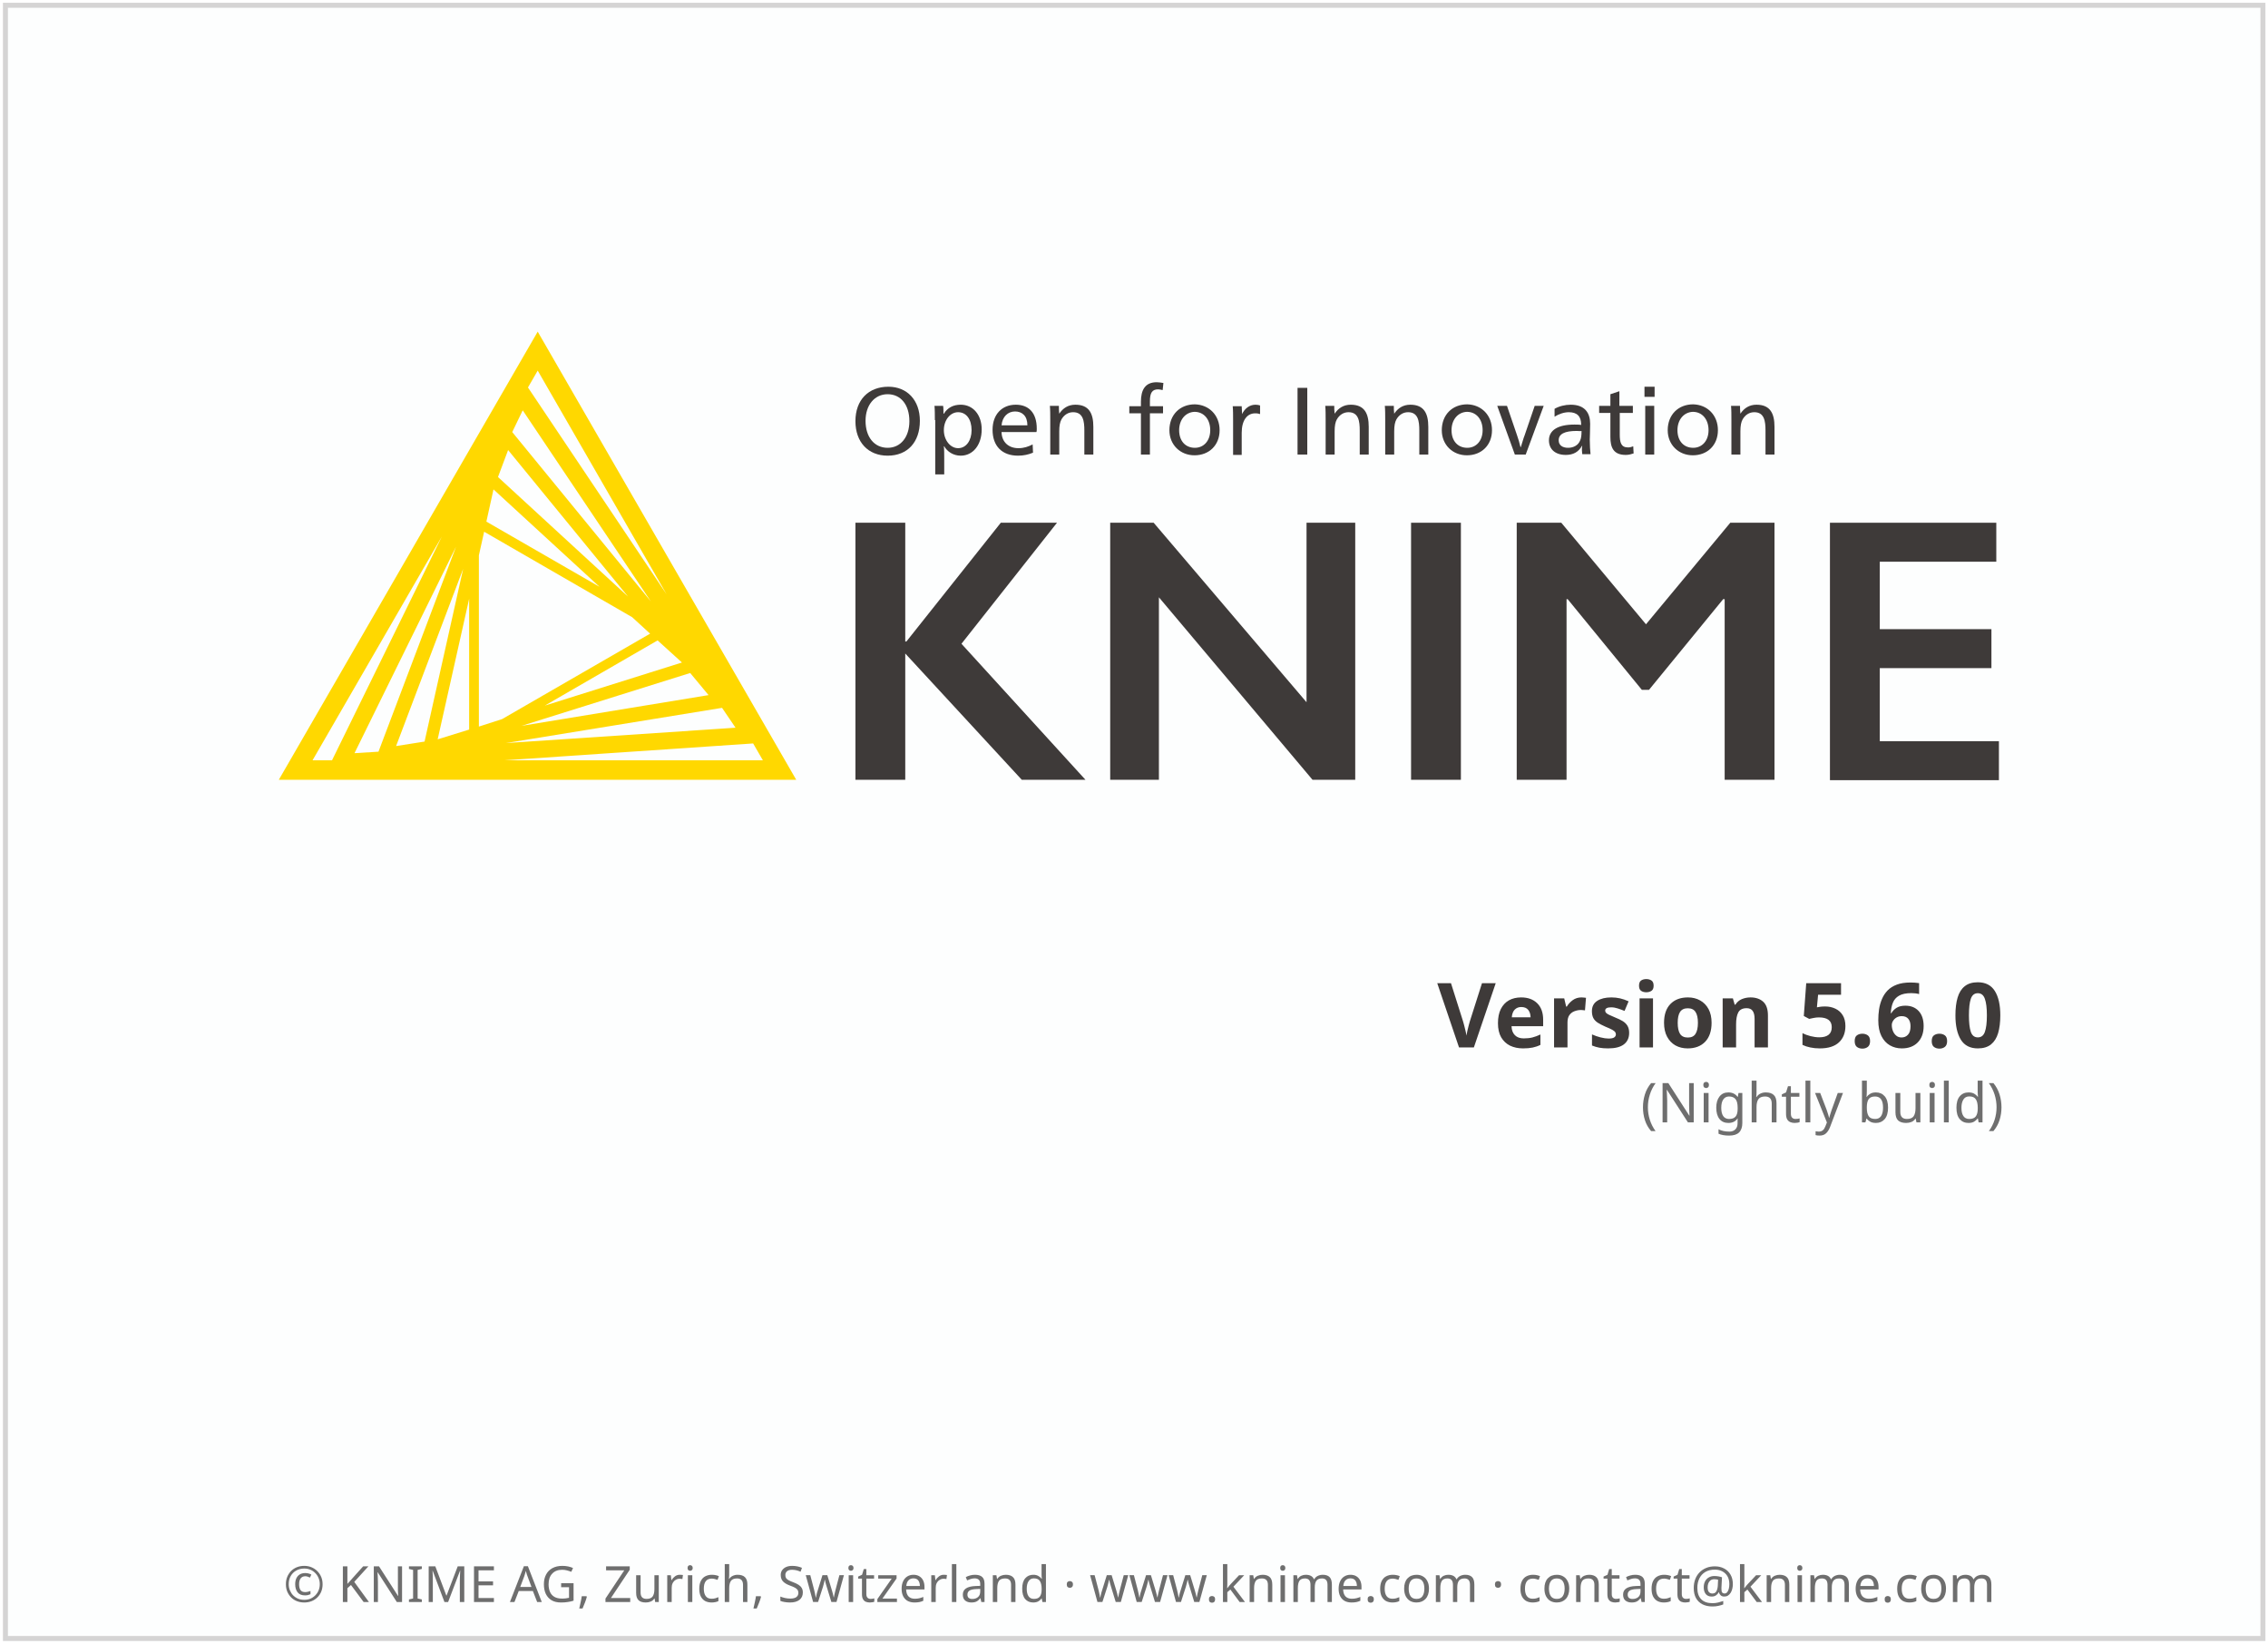
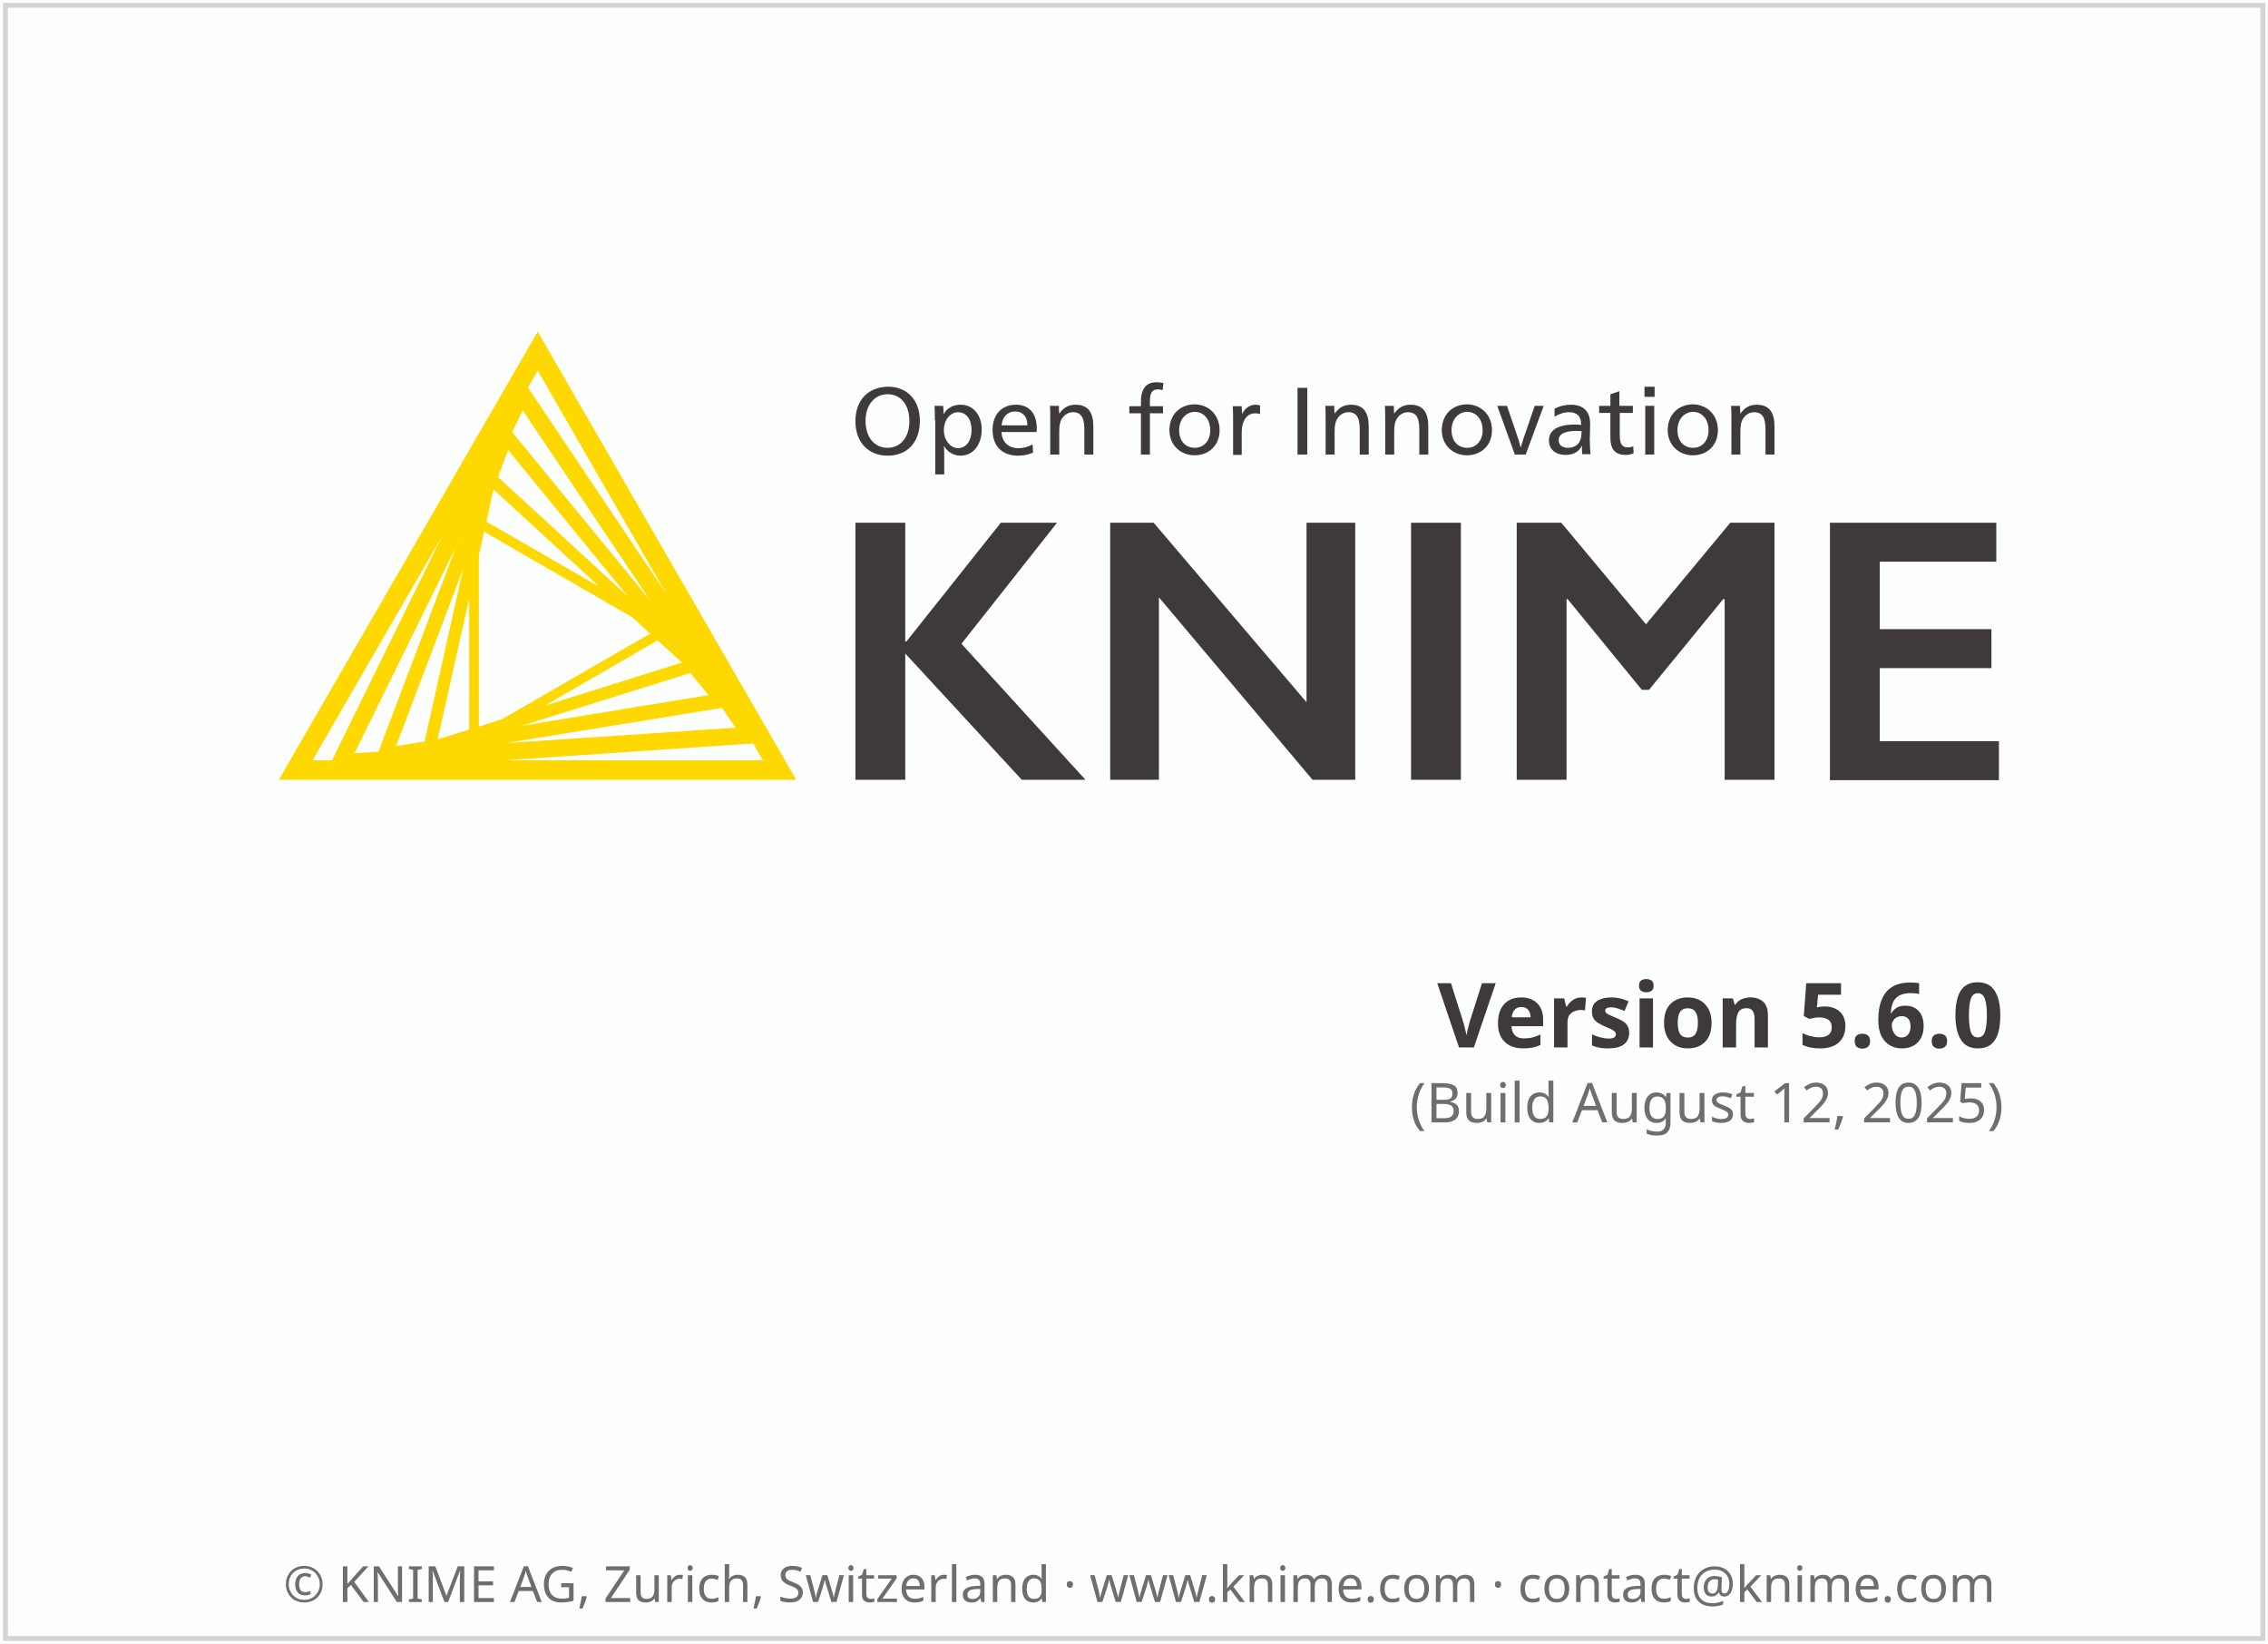
<svg xmlns="http://www.w3.org/2000/svg" height="329" width="454">
  <g transform="translate(1.086609,119.656)">
    <rect height="326.9" style="fill:#FDFEFE;stroke:#D5D4D4;stroke-width:1" width="451.9" x="0" y="-118.6" />
    <text style="text-align:center; font-size:10px;fill:#6E6E6E;font-family:sans-serif;" text-anchor="middle" width="454" x="227" y="201">© KNIME AG, Zurich, Switzerland · www.knime.com · contact@knime.com</text>
    <text id="KNIME-Version" style="font-size:18px;text-align:end;text-anchor:end;fill:#3E3A39;font-family:sans-serif;font-weight:bold" x="400" y="90">
      <tspan style="text-align:end;text-anchor:end">Version 5.6.0</tspan>
    </text>
    <text id="KNIME-Builddate" style="font-size:11px;text-align:end;text-anchor:end;fill:#6E6E6E;font-family:sans-serif" x="400" y="105">
-       <tspan style="text-align:end;text-anchor:end">(Nightly build)</tspan>
+       <tspan style="text-align:end;text-anchor:end">(Build August 12, 2025)</tspan>
    </text>
    <g transform="matrix(0.75,0,0,0.75,38,-70)">
      <path class="yellow" d="m 91.4,22.3 -69.1,119.6 138.1,0 -69,-119.6 z m -15.7,105.4 0,-45.7 1.4,-6.3 39.5,22.8 4.8,4.4 -39.5,22.8 -6.2,2 z m 2,-54.7 1.9,-8.6 28.3,26 L 77.7,73 Z m -4.6,55.5 -8.4,2.6 8.4,-37.5 0,34.9 z m 50.3,-23.8 6.5,5.9 -36.6,11.5 30.1,-17.4 z M 80.8,61.1 83.5,53.9 115.5,93 80.8,61.1 Z m -19.6,70.6 -7.6,1.2 17.9,-47.3 -10.3,46.1 z m 70.9,-18.3 4.9,5.9 -49.9,8.2 45,-14.1 z m -47.5,-64.3 2.8,-5.8 34.2,51 -37,-45.2 z m -35.7,85.3 -6.4,0.4 27.1,-55.1 -20.7,54.7 z m 91.7,-11.7 3.6,5.3 -61.3,4.1 57.7,-9.4 z m -14.8,-30.3 -37,-55.2 2.6,-4.5 34.4,59.7 z M 65.8,77 36.5,136.7 31.3,136.7 65.8,77 Z m 16.7,59.7 66.4,-4.5 2.6,4.5 -69,0 z" />
      <g class="masala">
        <g>
          <path d="m 193.4,46.1 c 0,5.7 -3.3,9.3 -8.6,9.3 -5.2,0 -8.6,-3.6 -8.6,-9.2 0,-5.7 3.5,-9.2 8.8,-9.2 5,0 8.4,3.6 8.4,9.1 z m -14.5,0 c 0,4.3 2.3,7.2 5.9,7.2 3.5,0 5.8,-2.9 5.8,-7.1 0,-4.4 -2.3,-7.2 -5.8,-7.2 -3.5,0 -5.9,2.9 -5.9,7.1 z" />
          <path d="m 197.4,45.9 c 0,-1.4 0,-2.8 -0.1,-3.8 l 2.3,0 c 0.1,0.5 0.1,1.4 0.1,2.1 l 0.1,0 c 1,-1.6 2.5,-2.4 4.5,-2.4 3.3,0 5.6,2.7 5.6,6.6 0,4.1 -2.3,7 -5.6,7 -2,0 -3.6,-1.1 -4.4,-2.5 l -0.1,0 c 0.1,0.5 0.1,2.4 0.1,3.2 l 0,4.3 -2.4,0 0,-14.5 z m 2.4,2.7 c 0,2.6 1.7,4.8 3.8,4.8 2.2,0 3.6,-2.1 3.6,-4.8 0,-2.9 -1.4,-4.8 -3.6,-4.8 -2.1,0 -3.8,2.1 -3.8,4.8 z" />
          <path d="m 215.2,49.2 c 0.1,2.6 1.9,4.2 4.5,4.2 1.5,0 2.6,-0.4 3.8,-1 l 0.1,2.2 c -1.2,0.5 -2.5,0.8 -4,0.8 -4.3,0 -6.8,-2.6 -6.8,-6.9 0,-4.1 2.5,-6.7 6.2,-6.7 3.4,0 5.6,2.1 5.6,6.4 0,0.3 0,0.7 -0.1,0.9 l -9.3,0 z m 6.9,-1.9 c 0,-2.5 -1.4,-3.7 -3.3,-3.7 -1.9,0 -3.4,1.4 -3.6,3.7 l 6.9,0 z" />
          <path d="m 230.6,44.2 c 1,-1.5 2.4,-2.4 4.3,-2.4 3.7,0 4.8,2.4 4.8,5.9 l 0,7.4 -2.4,0 0,-6.4 c 0,-2.5 -0.3,-4.9 -3,-4.9 -1.3,0 -2.4,0.7 -3.1,1.9 -0.4,0.7 -0.6,1.7 -0.6,3.2 l 0,6.2 -2.4,0 0,-9.2 c 0,-1.4 0,-2.8 -0.1,-3.8 l 2.4,0 c 0,0.5 0,1.4 0.1,2.1 l 0,0 z" />
          <path d="m 258.2,37.9 c -0.4,-0.1 -0.9,-0.2 -1.2,-0.2 -1.6,0 -2.2,0.9 -2.2,3.2 l 0,1.3 3.5,0 0,1.9 -3.5,0 0,11 -2.4,0 0,-11 -3.1,0 0,-1.9 3.1,0 0,-1.2 c 0,-3.1 1.1,-5.2 4.2,-5.2 0.6,0 1.1,0.1 1.8,0.2 l -0.2,1.9 z" />
          <path d="m 273.4,48.6 c 0,4 -2.8,6.7 -6.7,6.7 -3.8,0 -6.7,-2.8 -6.7,-6.7 0,-4.1 2.8,-6.9 6.8,-6.9 3.8,0.1 6.6,2.9 6.6,6.9 z m -10.8,0 c 0,2.9 1.7,4.7 4.2,4.7 2.4,0 4.1,-1.9 4.1,-4.7 0,-2.9 -1.7,-4.9 -4.2,-4.9 -2.4,0.1 -4.1,2.1 -4.1,4.9 z" />
          <path d="m 279.4,44.3 c 0.7,-1.5 2,-2.5 3.6,-2.5 0.5,0 0.9,0.1 1.2,0.2 l 0,2.3 c -0.3,-0.1 -0.7,-0.2 -1.3,-0.2 -2.2,0 -3.6,1.9 -3.6,5.2 l 0,5.9 -2.3,0 0,-9.2 c 0,-1.4 0,-2.8 -0.1,-3.8 l 2.4,0 c 0,0.5 0.1,1.4 0.1,2.1 l 0,0 z" />
          <path d="m 296.8,55.1 -2.6,0 0,-17.8 2.6,0 0,17.8 z" />
          <path d="m 304.1,44.2 c 1,-1.5 2.4,-2.4 4.3,-2.4 3.7,0 4.8,2.4 4.8,5.9 l 0,7.4 -2.4,0 0,-6.4 c 0,-2.5 -0.3,-4.9 -3,-4.9 -1.3,0 -2.4,0.7 -3.1,1.9 -0.4,0.7 -0.6,1.7 -0.6,3.2 l 0,6.2 -2.4,0 0,-9.2 c 0,-1.4 0,-2.8 -0.1,-3.8 l 2.4,0 c 0,0.5 0,1.4 0.1,2.1 l 0,0 z" />
          <path d="m 320,44.2 c 1,-1.5 2.4,-2.4 4.3,-2.4 3.7,0 4.8,2.4 4.8,5.9 l 0,7.4 -2.4,0 0,-6.4 c 0,-2.5 -0.3,-4.9 -3,-4.9 -1.3,0 -2.4,0.7 -3.1,1.9 -0.4,0.7 -0.6,1.7 -0.6,3.2 l 0,6.2 -2.4,0 0,-9.2 c 0,-1.4 0,-2.8 -0.1,-3.8 l 2.4,0 c 0,0.5 0,1.4 0.1,2.1 l 0,0 z" />
          <path d="m 346.1,48.6 c 0,4 -2.8,6.7 -6.7,6.7 -3.8,0 -6.7,-2.8 -6.7,-6.7 0,-4.1 2.8,-6.9 6.8,-6.9 3.8,0.1 6.6,2.9 6.6,6.9 z m -10.8,0 c 0,2.9 1.7,4.7 4.2,4.7 2.4,0 4.1,-1.9 4.1,-4.7 0,-2.9 -1.7,-4.9 -4.2,-4.9 -2.4,0.1 -4.1,2.1 -4.1,4.9 z" />
          <path d="m 352.8,50 c 0.3,0.8 0.7,2.2 0.9,3.1 l 0.1,0 c 0.3,-0.9 0.7,-2.4 1,-3.1 l 2.7,-7.9 2.4,0 -4.8,13 -2.9,0 -4.7,-13 2.6,0 2.7,7.9 z" />
          <path d="m 362.8,42.9 c 1.2,-0.7 2.8,-1.1 4.3,-1.1 3.8,0 5.2,2.2 5.2,5.1 0,1.7 -0.1,3.7 -0.1,4.2 0,1.4 0.1,3 0.2,3.9 l -2.2,0 c 0,-0.2 -0.1,-0.7 -0.1,-1.1 0,-0.3 0,-0.8 0.1,-1.1 l -0.1,0 c -0.9,1.6 -2.3,2.4 -4.3,2.4 -2.8,0 -4.5,-1.5 -4.5,-3.9 0,-2.7 2.4,-4.2 6.8,-4.2 0.5,0 1.3,0 1.8,0.1 l 0,-0.1 c 0,-2.2 -1.1,-3.3 -3.3,-3.3 -1.3,0 -2.7,0.5 -3.8,1.2 l 0,-2.1 z m 5.9,5.9 c -3.2,0 -4.8,0.8 -4.8,2.5 0,1.3 1,2 2.5,2 1.5,0 2.7,-0.7 3.2,-1.9 0.3,-0.6 0.4,-1.4 0.4,-2.6 -0.2,0.1 -0.7,0 -1.3,0 z" />
          <path d="m 380.2,42.1 3.5,0 0,1.9 -3.5,0 0,5.7 c 0,2.1 0.3,3.5 2.2,3.5 0.5,0 0.9,-0.1 1.4,-0.3 l 0.1,1.9 c -0.6,0.2 -1.3,0.4 -2.1,0.4 -3.3,0 -4.1,-2 -4.1,-4.8 l 0,-6.4 -3,0 0,-1.9 3,0 0,-3.1 2.4,-0.8 0,3.9 z" />
          <path d="m 389.5,39.7 -2.7,0 0,-2.7 2.7,0 0,2.7 z m -0.1,15.4 -2.4,0 0,-13 2.4,0 0,13 z" />
          <path d="m 406.4,48.6 c 0,4 -2.8,6.7 -6.7,6.7 -3.8,0 -6.7,-2.8 -6.7,-6.7 0,-4.1 2.8,-6.9 6.8,-6.9 3.8,0.1 6.6,2.9 6.6,6.9 z m -10.8,0 c 0,2.9 1.7,4.7 4.2,4.7 2.4,0 4.1,-1.9 4.1,-4.7 0,-2.9 -1.7,-4.9 -4.2,-4.9 -2.4,0.1 -4.1,2.1 -4.1,4.9 z" />
          <path d="m 412.4,44.2 c 1,-1.5 2.4,-2.4 4.3,-2.4 3.7,0 4.8,2.4 4.8,5.9 l 0,7.4 -2.4,0 0,-6.4 c 0,-2.5 -0.3,-4.9 -3,-4.9 -1.3,0 -2.4,0.7 -3.1,1.9 -0.4,0.7 -0.6,1.7 -0.6,3.2 l 0,6.2 -2.4,0 0,-9.2 c 0,-1.4 0,-2.8 -0.1,-3.8 l 2.4,0 c 0,0.5 0,1.4 0.1,2.1 l 0,0 z" />
        </g>
        <g>
          <path d="m 189.5,73.3 0,31.7 0.3,0 25.2,-31.7 15,0 -25.5,32.3 33.1,36.3 -17,0 -31.1,-33.7 0,33.7 -13.3,0 0,-68.6 13.3,0 z" />
          <path d="m 255.8,73.3 40.8,47.9 0,-47.9 13,0 0,68.6 -11.4,0 -41,-48.7 0,48.7 -13,0 0,-68.6 11.6,0 z" />
          <path d="m 337.8,73.3 0,68.6 -13.3,0 0,-68.6 13.3,0 z" />
          <path d="m 364.6,73.3 22.6,27.1 22.5,-27.1 11.8,0 0,68.6 -13.3,0 0,-48.2 -0.4,0 -19.8,24.2 -1.9,0 -19.8,-24.2 -0.3,0 0,48.2 -13.3,0 0,-68.6 11.9,0 z" />
          <path d="m 480.7,73.3 0,10.4 -31.1,0 0,18 29.8,0 0,10.4 -29.8,0 0,19.5 31.8,0 0,10.4 -45.1,0 0,-68.7 44.4,0 z" />
        </g>
      </g>
    </g>
  </g>
  <style type="text/css">
	.yellow {
		fill:#FFD800;
	}
	.masala {
		fill:#3E3A39;
	}
</style>
</svg>
